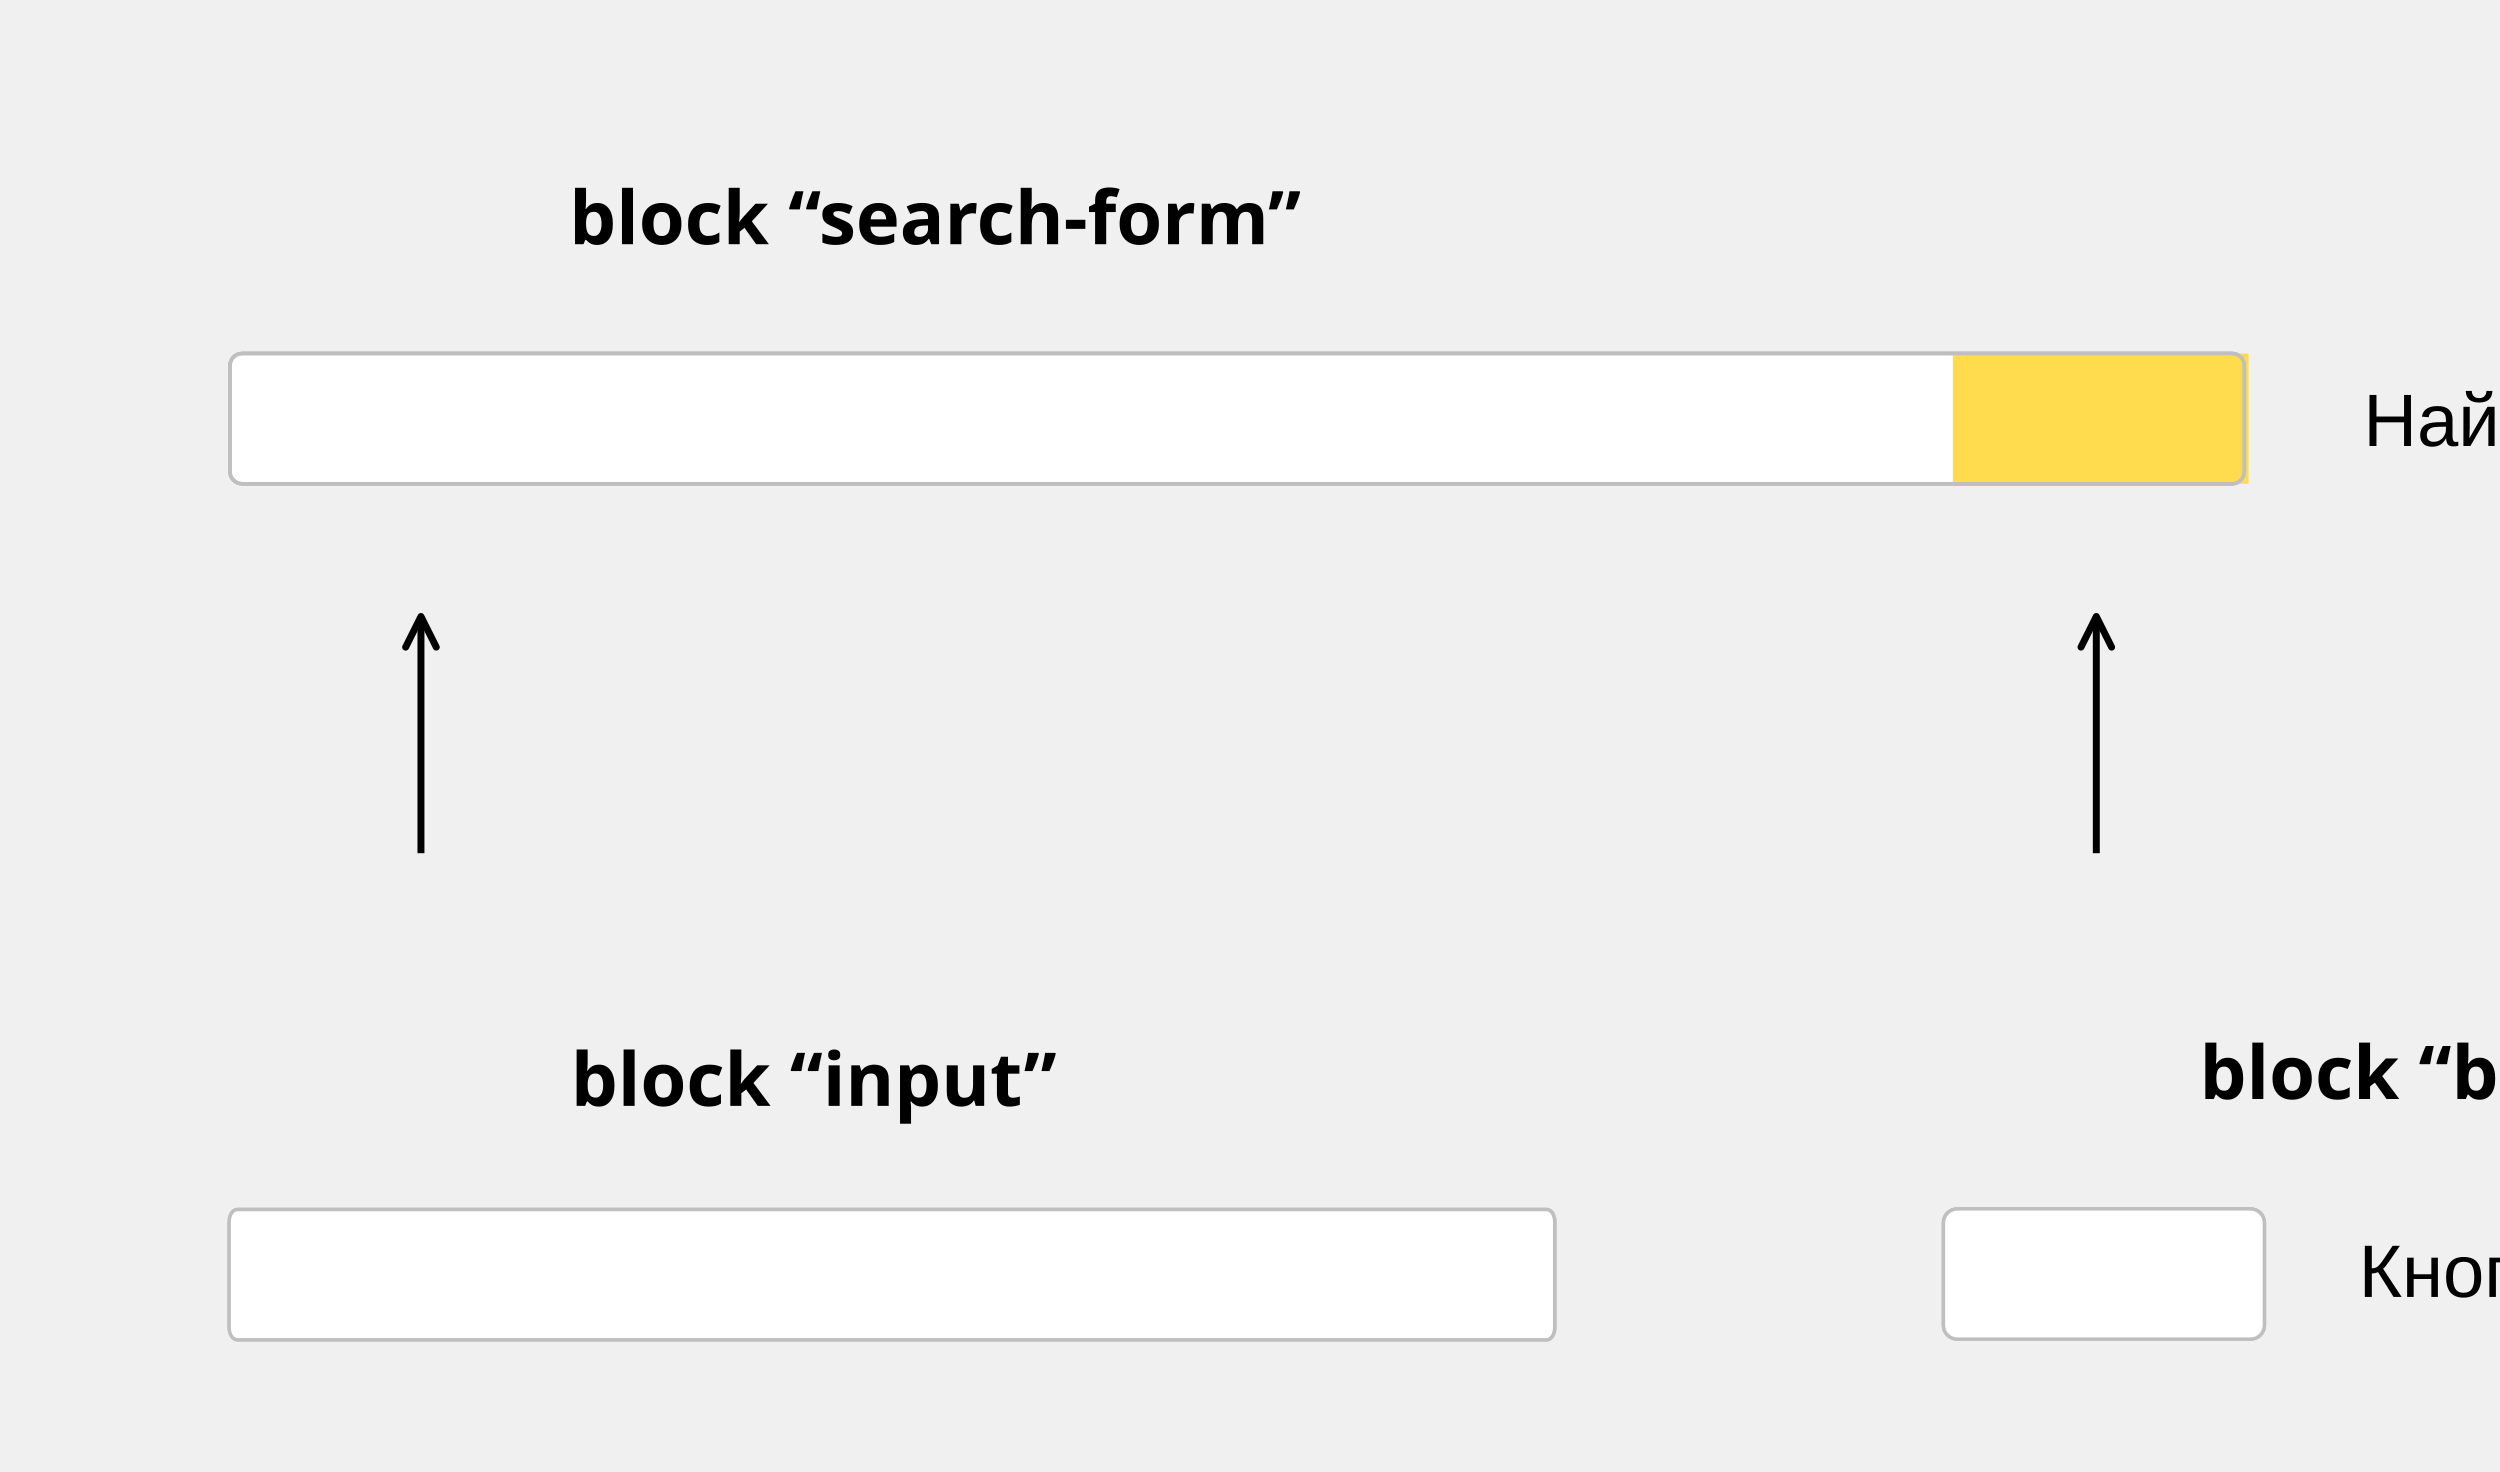
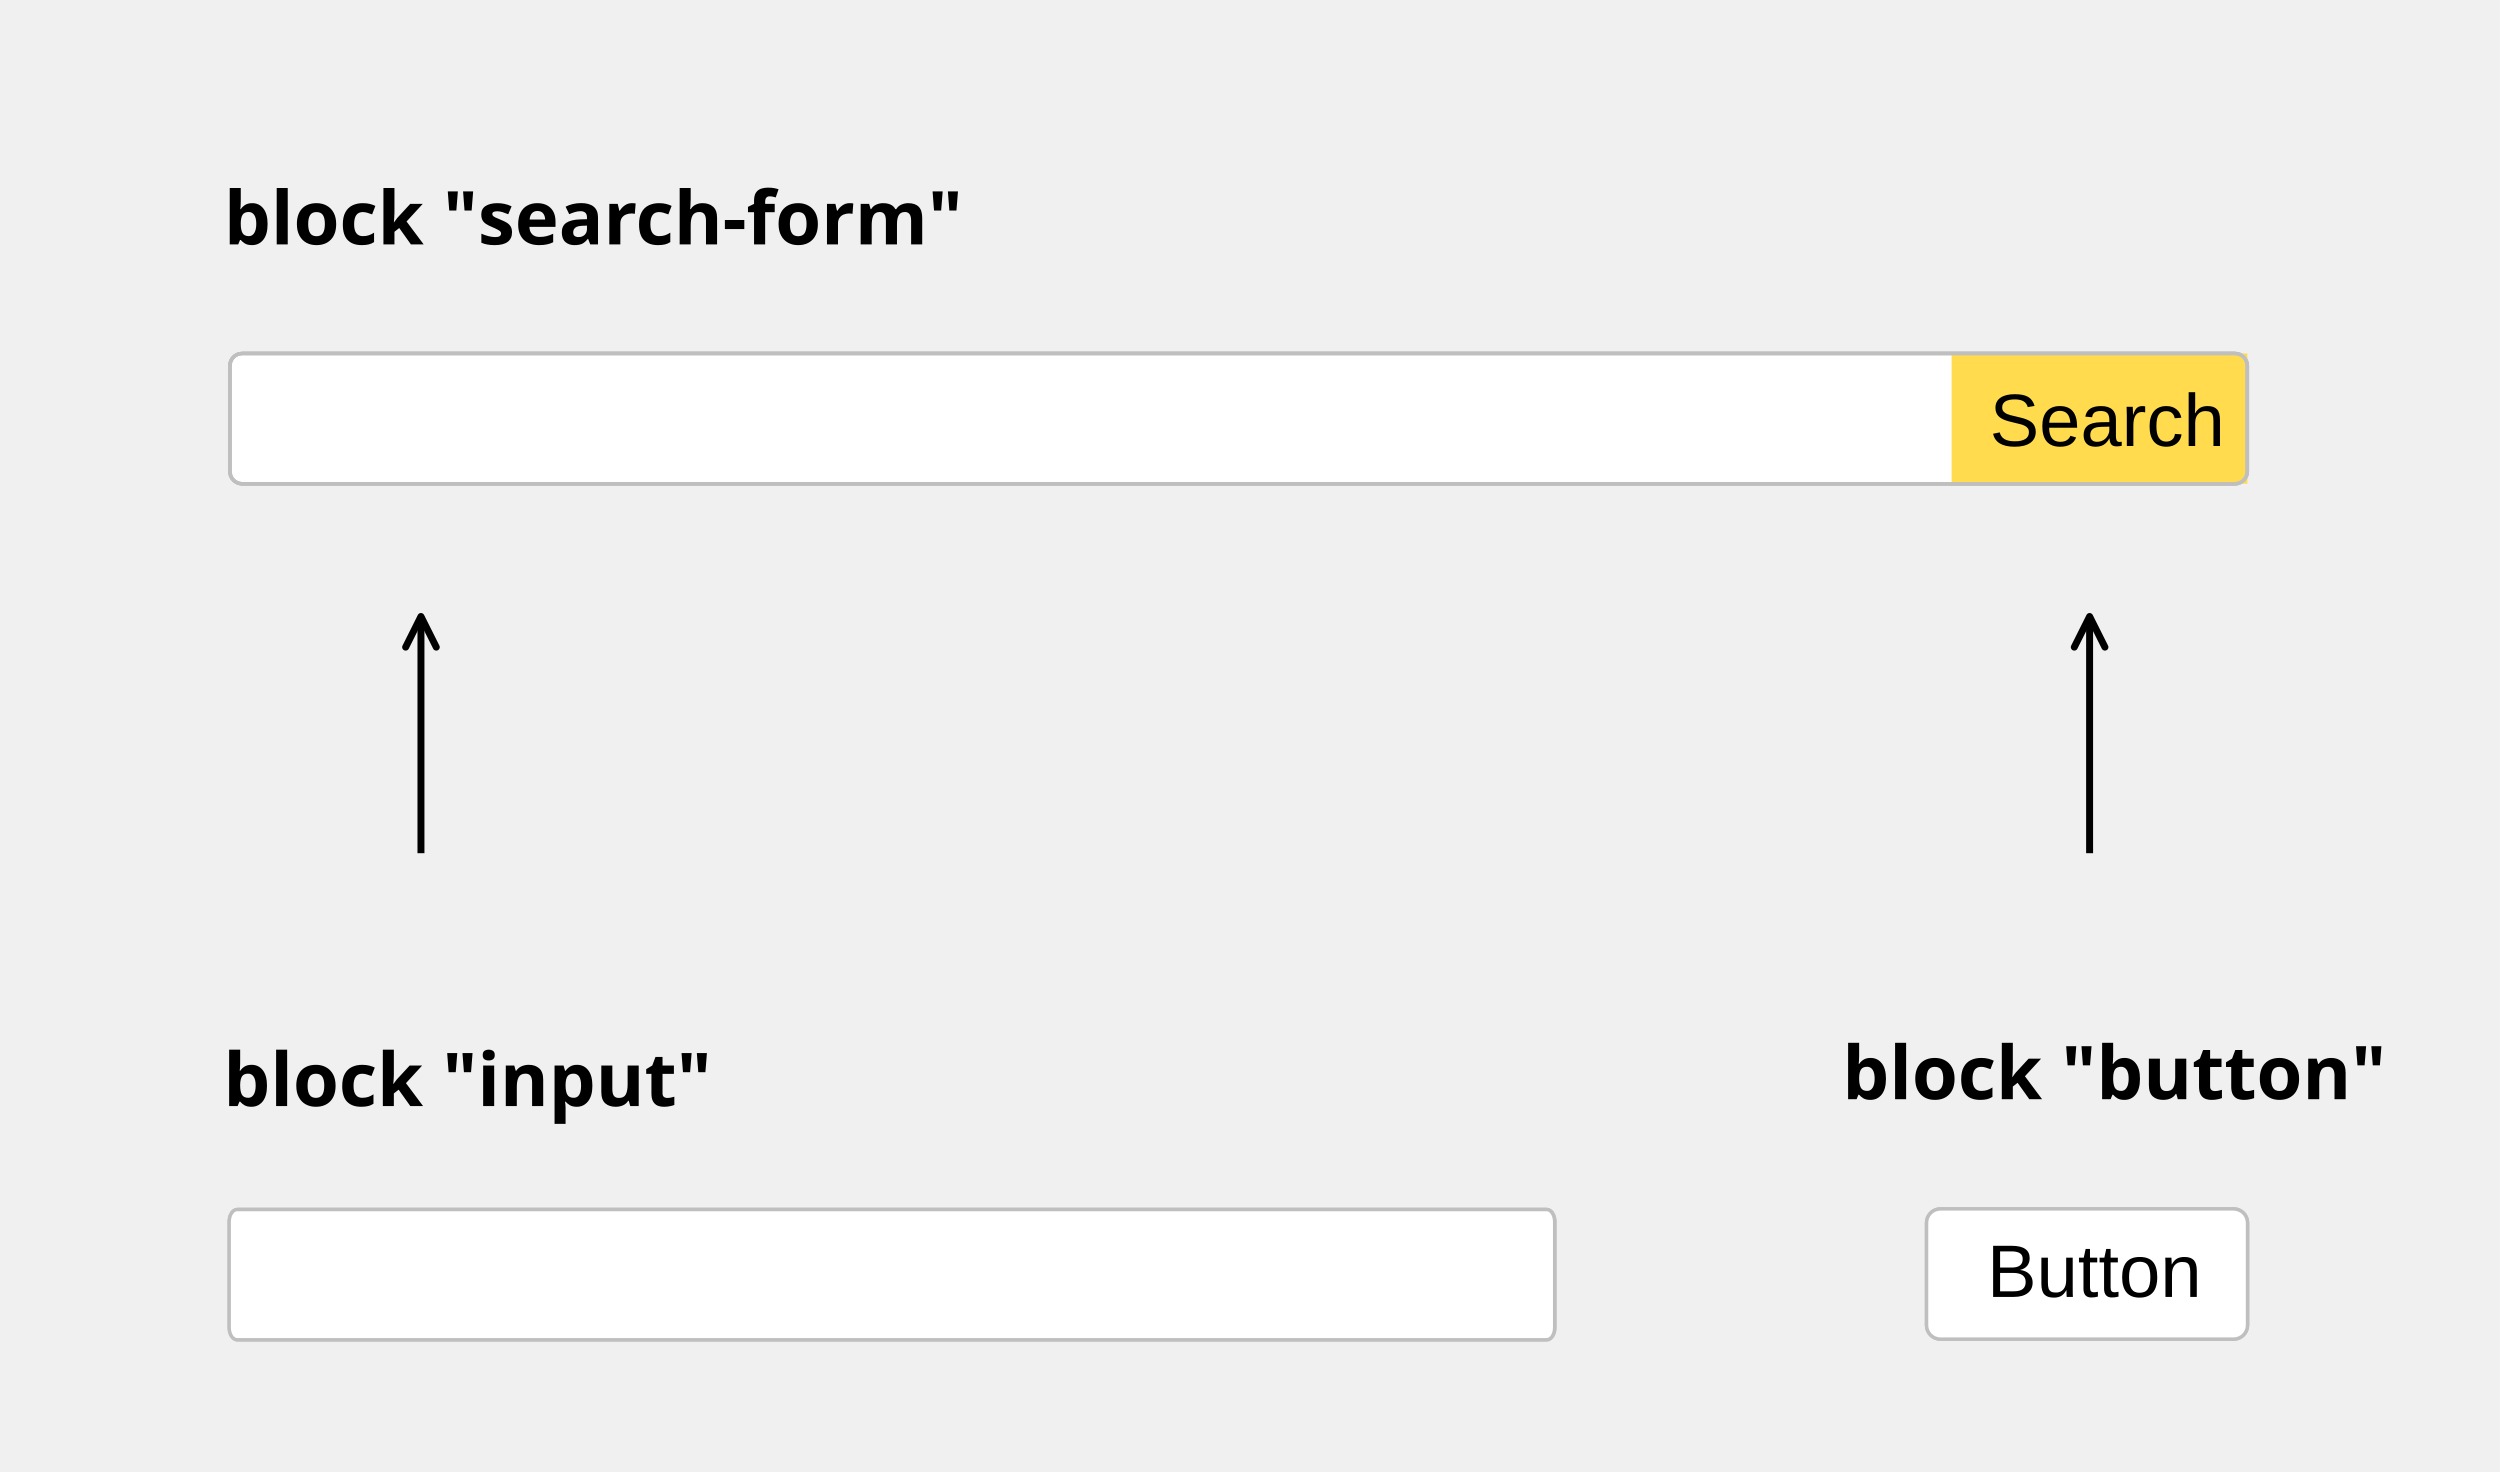
- <svg xmlns="http://www.w3.org/2000/svg" xmlns:ns1="http://schemas.microsoft.com/visio/2003/SVGExtensions/" xmlns:xlink="http://www.w3.org/1999/xlink" width="7.485in" height="4.405in" viewBox="0 0 538.893 317.136" xml:space="preserve" color-interpolation-filters="sRGB" class="st11">
-   <ns1:documentProperties ns1:langID="1049" ns1:metric="true" ns1:viewMarkup="false">
-     <ns1:userDefs>
-       <ns1:ud ns1:nameU="msvNoAutoConnect" ns1:val="VT0(0):26" />
-       <ns1:ud ns1:nameU="msvConvertTheme" />
-       <ns1:ud ns1:nameU="DocShowPicture" ns1:prompt="" ns1:val="VT0(1):26" />
-       <ns1:ud ns1:nameU="visTLShowProps" ns1:prompt="" ns1:val="VT0(0):26" />
-     </ns1:userDefs>
-   </ns1:documentProperties>
+ <svg xmlns="http://www.w3.org/2000/svg" xmlns:xlink="http://www.w3.org/1999/xlink" width="7.485in" height="4.405in" viewBox="0 0 538.893 317.136" xml:space="preserve" color-interpolation-filters="sRGB" class="st12">
  <style type="text/css">
	
		.st1 {fill:none;marker-end:url(#mrkr13-4);stroke:none;stroke-linecap:butt;stroke-width:1.5}
		.st2 {fill:#ffcc00;fill-opacity:1;stroke:#ffcc00;stroke-opacity:1;stroke-width:0.373}
		.st3 {fill:#000000;font-family:Yandex Sans Text Light;font-size:1.333em;font-weight:bold}
- 		.st4 {fill:#ffffff;stroke:#bfbfbf;stroke-linecap:butt;stroke-width:0.75}
- 		.st5 {fill:#ffdb4d;stroke:none;stroke-linecap:butt;stroke-width:0.75}
- 		.st6 {fill:none;stroke:none;stroke-linecap:butt;stroke-width:0.75}
- 		.st7 {fill:#000000;font-family:Arial;font-size:1.333em}
- 		.st8 {fill:none;stroke:#bfbfbf;stroke-linecap:butt;stroke-width:0.75}
- 		.st9 {marker-end:url(#mrkr3-51);stroke:#000000;stroke-linecap:butt;stroke-width:1.5}
- 		.st10 {fill:#000000;fill-opacity:1;stroke:#000000;stroke-opacity:1;stroke-width:0.455}
- 		.st11 {fill:none;fill-rule:evenodd;font-size:12px;overflow:visible;stroke-linecap:square;stroke-miterlimit:3}
+ 		.st4 {font-family:Malgun Gothic;font-size:1em}
+ 		.st5 {fill:#ffffff;stroke:#bfbfbf;stroke-linecap:butt;stroke-width:0.75}
+ 		.st6 {fill:#ffdb4d;stroke:none;stroke-linecap:butt;stroke-width:0.75}
+ 		.st7 {fill:none;stroke:none;stroke-linecap:butt;stroke-width:0.75}
+ 		.st8 {fill:#000000;font-family:Arial;font-size:1.333em}
+ 		.st9 {fill:none;stroke:#bfbfbf;stroke-linecap:butt;stroke-width:0.75}
+ 		.st10 {marker-end:url(#mrkr3-57);stroke:#000000;stroke-linecap:butt;stroke-width:1.5}
+ 		.st11 {fill:#000000;fill-opacity:1;stroke:#000000;stroke-opacity:1;stroke-width:0.455}
+ 		.st12 {fill:none;fill-rule:evenodd;font-size:12px;overflow:visible;stroke-linecap:square;stroke-miterlimit:3}
	
	</style>
  <defs id="Patterns_And_Gradients">
-     <linearGradient id="grad0-48" x1="0" y1="0" x2="1" y2="0" gradientTransform="rotate(270 0.5 0.5)">
+     <linearGradient id="grad0-54" x1="0" y1="0" x2="1" y2="0" gradientTransform="rotate(270 0.5 0.5)">
      <stop offset="0" stop-color="#f2f2f2" stop-opacity="1" />
      <stop offset="1" stop-color="#ffffff" stop-opacity="1" />
    </linearGradient>
  </defs>
  <defs id="Markers">
    <g id="lend13">
      <path d="M 3 1 L 0 0 L 3 -1 L 3 1 " style="stroke:none" />
    </g>
-     <marker id="mrkr13-4" class="st2" ns1:arrowType="13" ns1:arrowSize="2" ns1:setback="8.04" refX="-8.04" orient="auto" markerUnits="strokeWidth" overflow="visible">
+     <marker id="mrkr13-4" class="st2" refX="-8.04" orient="auto" markerUnits="strokeWidth" overflow="visible">
      <use xlink:href="#lend13" transform="scale(-2.68,-2.68) " />
    </marker>
    <g id="lend3">
      <path d="M 2 1 L 0 0 L 2 -1 " style="stroke-linecap:round;stroke-linejoin:round;fill:none" />
    </g>
-     <marker id="mrkr3-51" class="st10" ns1:arrowType="3" ns1:arrowSize="1" orient="auto" markerUnits="strokeWidth" overflow="visible">
+     <marker id="mrkr3-57" class="st11" orient="auto" markerUnits="strokeWidth" overflow="visible">
      <use xlink:href="#lend3" transform="scale(-2.2,-2.2) " />
    </marker>
  </defs>
-   <g ns1:mID="4" ns1:index="2" ns1:groupContext="foregroundPage">
-     <ns1:pageProperties ns1:drawingScale="0.0393701" ns1:pageScale="0.0393701" ns1:drawingUnits="24" ns1:shadowOffsetX="8.50394" ns1:shadowOffsetY="-8.50394" />
-     <ns1:layer ns1:name="Flowchart" ns1:index="0" />
-     <ns1:layer ns1:name="Connector" ns1:index="1" />
-     <ns1:layer ns1:name="Соединительная линия" ns1:index="2" />
-     <g id="shape4-1" ns1:mID="4" ns1:groupContext="shape" transform="translate(42.9017,-255.118)">
-       <ns1:textBlock ns1:margins="rect(4,4,4,4)" ns1:tabSpace="42.5197" />
-       <ns1:textRect cx="76.181" cy="302.963" width="152.37" height="28.346" />
-       <rect x="0" y="288.789" width="152.362" height="28.346" class="st1" />
-       <text x="4.93" y="307.76" class="st3" ns1:langID="1033">
-         <ns1:paragraph ns1:horizAlign="1" />
-         <ns1:tabList />block “search-form”</text>
+   <g>
+     <g id="shape4-1" transform="translate(42.9017,-255.118)">
+       <rect x="0" y="288.789" width="156.374" height="28.346" class="st1" />
+       <text x="5.37" y="307.8" class="st3">block <tspan class="st4">"</tspan>search-form<tspan class="st4">"</tspan>
+       </text>
    </g>
-     <g id="group100-6" transform="translate(311.024,-34.0157)" ns1:mID="100" ns1:groupContext="group">
+     <g id="group100-8" transform="translate(311.024,-34.0157)">
			</g>
-     <g id="group145-7" transform="translate(384.263,-286.1)" ns1:mID="145" ns1:groupContext="group">
+     <g id="group145-9" transform="translate(384.263,-286.1)">
			</g>
-     <g id="group152-8" transform="translate(49.6063,-212.866)" ns1:mID="152" ns1:groupContext="group">
-       <g id="shape153-9" ns1:mID="153" ns1:groupContext="shape">
-         <path d="M0 314.5 A2.632 2.632 -180 0 0 2.63 317.14 L431.57 317.14 A2.632 2.632 -180 0 0 434.2 314.5 L434.2         291.69 A2.632 2.632 -180 0 0 431.57 289.06 L2.63 289.06 A2.632 2.632 -180 0 0 -0 291.69 L0 314.5         Z" class="st4" />
+     <g id="group152-10" transform="translate(49.6063,-212.866)">
+       <g id="shape153-11">
+         <path d="M-0 314.5 A2.636 2.632 -180 0 0 2.64 317.14 L432.2 317.14 A2.636 2.632 -180 0 0 434.83 314.5 L434.83         291.69 A2.636 2.632 -180 0 0 432.2 289.06 L2.64 289.06 A2.636 2.632 -180 0 0 0 291.69 L0 314.5         Z" class="st5" />
      </g>
-       <g id="shape154-11" ns1:mID="154" ns1:groupContext="shape" transform="translate(-0.0663533,0)">
-         <path d="M0 314.5 A2.632 2.632 -180 0 0 2.63 317.14 L431.57 317.14 A2.632 2.632 -180 0 0 434.2 314.5 L434.2         291.69 A2.632 2.632 -180 0 0 431.57 289.06 L2.63 289.06 A2.632 2.632 -180 0 0 -0 291.69 L0 314.5         Z" class="st4" />
+       <g id="shape154-13" transform="translate(-0.0664501,0)">
+         <path d="M-0 314.5 A2.636 2.632 -180 0 0 2.64 317.14 L432.2 317.14 A2.636 2.632 -180 0 0 434.83 314.5 L434.83         291.69 A2.636 2.632 -180 0 0 432.2 289.06 L2.64 289.06 A2.636 2.632 -180 0 0 0 291.69 L0 314.5         Z" class="st5" />
      </g>
    </g>
-     <g id="shape158-13" ns1:mID="158" ns1:groupContext="shape" transform="translate(420.945,-212.866)">
-       <rect x="0" y="289.057" width="63.755" height="28.079" class="st5" />
+     <g id="shape158-15" transform="translate(420.686,-212.866)">
+       <rect x="0" y="289.057" width="63.755" height="28.079" class="st6" />
    </g>
-     <g id="group159-15" transform="translate(418.915,-28.48)" ns1:mID="159" ns1:groupContext="group">
-       <g id="shape160-16" ns1:mID="160" ns1:groupContext="shape">
-         <path d="M0 314.13 A3.009 3.009 -180 0 0 3.01 317.14 L66.19 317.14 A3.009 3.009 -180 0 0 69.2 314.13 L69.2         292.07 A3.009 3.009 -180 0 0 66.19 289.06 L3.01 289.06 A3.009 3.009 -180 0 0 0 292.07 L0 314.13         Z" class="st4" />
+     <g id="group159-17" transform="translate(415.276,-28.48)">
+       <g id="shape160-18">
+         <path d="M0 314.13 A3.009 3.009 -180 0 0 3.01 317.14 L66.19 317.14 A3.009 3.009 -180 0 0 69.2 314.13 L69.2         292.07 A3.009 3.009 -180 0 0 66.19 289.06 L3.01 289.06 A3.009 3.009 -180 0 0 0 292.07 L0 314.13         Z" class="st5" />
      </g>
-       <g id="shape161-18" ns1:mID="161" ns1:groupContext="shape">
-         <path d="M0 314.13 A3.009 3.009 -180 0 0 3.01 317.14 L66.19 317.14 A3.009 3.009 -180 0 0 69.2 314.13 L69.2         292.07 A3.009 3.009 -180 0 0 66.19 289.06 L3.01 289.06 A3.009 3.009 -180 0 0 0 292.07 L0 314.13         Z" class="st4" />
+       <g id="shape161-20">
+         <path d="M0 314.13 A3.009 3.009 -180 0 0 3.01 317.14 L66.19 317.14 A3.009 3.009 -180 0 0 69.2 314.13 L69.2         292.07 A3.009 3.009 -180 0 0 66.19 289.06 L3.01 289.06 A3.009 3.009 -180 0 0 0 292.07 L0 314.13         Z" class="st5" />
      </g>
    </g>
-     <g id="shape162-20" ns1:mID="162" ns1:groupContext="shape" transform="translate(428.447,-36.5361)">
-       <ns1:textBlock ns1:margins="rect(0,0,0,0)" ns1:tabSpace="42.5197" />
-       <ns1:textRect cx="29.25" cy="311.286" width="58.51" height="11.7" />
-       <rect x="0" y="305.436" width="58.5" height="11.7" class="st6" />
-       <text x="0" y="316.09" class="st7" ns1:langID="1049">
-         <ns1:paragraph />
-         <ns1:tabList />Кнопка</text>
+     <g id="shape162-22" transform="translate(428.321,-36.5361)">
+       <rect x="0" y="305.436" width="48.75" height="11.7" class="st7" />
+       <text x="0" y="316.09" class="st8">Button</text>
    </g>
-     <g id="group164-23" transform="translate(49.6063,-212.866)" ns1:mID="164" ns1:groupContext="group">
-       <g id="shape165-24" ns1:mID="165" ns1:groupContext="shape">
-         <path d="M0 314.5 A2.632 2.632 -180 0 0 2.63 317.14 L431.57 317.14 A2.632 2.632 -180 0 0 434.2 314.5 L434.2         291.69 A2.632 2.632 -180 0 0 431.57 289.06 L2.63 289.06 A2.632 2.632 -180 0 0 -0 291.69 L0 314.5         Z" class="st8" />
+     <g id="group164-25" transform="translate(49.6063,-212.866)">
+       <g id="shape165-26">
+         <path d="M-0 314.5 A2.636 2.632 -180 0 0 2.64 317.14 L432.2 317.14 A2.636 2.632 -180 0 0 434.83 314.5 L434.83         291.69 A2.636 2.632 -180 0 0 432.2 289.06 L2.64 289.06 A2.636 2.632 -180 0 0 0 291.69 L0 314.5         Z" class="st9" />
      </g>
-       <g id="shape166-26" ns1:mID="166" ns1:groupContext="shape" transform="translate(-0.0663533,0)">
-         <path d="M0 314.5 A2.632 2.632 -180 0 0 2.63 317.14 L431.57 317.14 A2.632 2.632 -180 0 0 434.2 314.5 L434.2         291.69 A2.632 2.632 -180 0 0 431.57 289.06 L2.63 289.06 A2.632 2.632 -180 0 0 -0 291.69 L0 314.5         Z" class="st8" />
+       <g id="shape166-28" transform="translate(-0.0664501,0)">
+         <path d="M-0 314.5 A2.636 2.632 -180 0 0 2.64 317.14 L432.2 317.14 A2.636 2.632 -180 0 0 434.83 314.5 L434.83         291.69 A2.636 2.632 -180 0 0 432.2 289.06 L2.64 289.06 A2.636 2.632 -180 0 0 0 291.69 L0 314.5         Z" class="st9" />
      </g>
    </g>
-     <g id="group167-28" transform="translate(49.4379,-28.3465)" ns1:mID="167" ns1:groupContext="group">
-       <g id="shape168-29" ns1:mID="168" ns1:groupContext="shape">
-         <path d="M0 314.5 A1.732 2.632 -180 0 0 1.73 317.14 L284 317.14 A1.732 2.632 -180 0 0 285.73 314.5 L285.73         291.69 A1.732 2.632 -180 0 0 284 289.06 L1.73 289.06 A1.732 2.632 -180 0 0 -0 291.69 L0 314.5         Z" class="st4" />
+     <g id="group167-30" transform="translate(49.4379,-28.3465)">
+       <g id="shape168-31">
+         <path d="M0 314.5 A1.732 2.632 -180 0 0 1.73 317.14 L284 317.14 A1.732 2.632 -180 0 0 285.73 314.5 L285.73         291.69 A1.732 2.632 -180 0 0 284 289.06 L1.73 289.06 A1.732 2.632 -180 0 0 -0 291.69 L0 314.5         Z" class="st5" />
      </g>
-       <g id="shape169-31" ns1:mID="169" ns1:groupContext="shape" transform="translate(-0.0436649,0)">
-         <path d="M0 314.5 A1.732 2.632 -180 0 0 1.73 317.14 L284 317.14 A1.732 2.632 -180 0 0 285.73 314.5 L285.73         291.69 A1.732 2.632 -180 0 0 284 289.06 L1.73 289.06 A1.732 2.632 -180 0 0 -0 291.69 L0 314.5         Z" class="st4" />
+       <g id="shape169-33" transform="translate(-0.0436649,0)">
+         <path d="M0 314.5 A1.732 2.632 -180 0 0 1.73 317.14 L284 317.14 A1.732 2.632 -180 0 0 285.73 314.5 L285.73         291.69 A1.732 2.632 -180 0 0 284 289.06 L1.73 289.06 A1.732 2.632 -180 0 0 -0 291.69 L0 314.5         Z" class="st5" />
      </g>
    </g>
-     <g id="shape171-33" ns1:mID="171" ns1:groupContext="shape" transform="translate(429.449,-219.952)">
-       <ns1:textBlock ns1:margins="rect(0,0,0,0)" ns1:tabSpace="42.5197" />
-       <ns1:textRect cx="24.375" cy="311.286" width="48.75" height="11.7" />
-       <rect x="0" y="305.436" width="48.75" height="11.7" class="st6" />
-       <text x="0" y="316.09" class="st7" ns1:langID="1049">
-         <ns1:paragraph />
-         <ns1:tabList />Найти</text>
+     <g id="shape171-35" transform="translate(428.882,-219.952)">
+       <rect x="0" y="305.436" width="54.359" height="11.7" class="st7" />
+       <text x="0" y="316.09" class="st8">Search</text>
    </g>
-     <g id="shape174-36" ns1:mID="174" ns1:groupContext="shape" transform="translate(40.4213,-69.382)">
-       <ns1:textBlock ns1:margins="rect(4,4,4,4)" ns1:tabSpace="42.5197" />
-       <ns1:textRect cx="53.504" cy="302.963" width="107.01" height="28.346" />
+     <g id="shape174-38" transform="translate(41.9528,-69.382)">
      <rect x="0" y="288.789" width="107.008" height="28.346" class="st1" />
-       <text x="7.76" y="307.76" class="st3" ns1:langID="1033">
-         <ns1:paragraph ns1:horizAlign="1" />
-         <ns1:tabList />block “input”</text>
+       <text x="6.19" y="307.8" class="st3">block <tspan class="st4">"</tspan>input<tspan class="st4">"</tspan>
+       </text>
    </g>
-     <g id="shape175-40" ns1:mID="175" ns1:groupContext="shape" transform="translate(383.583,-70.8661)">
-       <ns1:textBlock ns1:margins="rect(4,4,4,4)" ns1:tabSpace="42.5197" />
-       <ns1:textRect cx="67.153" cy="302.963" width="134.31" height="28.346" />
+     <g id="shape175-44" transform="translate(383.016,-70.8661)">
      <rect x="0" y="288.789" width="134.307" height="28.346" class="st1" />
-       <text x="15.68" y="307.76" class="st3" ns1:langID="1033">
-         <ns1:paragraph ns1:horizAlign="1" />
-         <ns1:tabList />block “button”</text>
+       <text x="14.11" y="307.8" class="st3">block <tspan class="st4">"</tspan>button<tspan class="st4">"</tspan>
+       </text>
    </g>
-     <g id="shape178-44" ns1:mID="178" ns1:groupContext="shape" transform="translate(-226.4,183.908) rotate(-90)">
-       <path d="M0 317.14 L51.02 317.14" class="st9" />
+     <g id="shape178-50" transform="translate(-226.4,183.908) rotate(-90)">
+       <path d="M0 317.14 L51.02 317.14" class="st10" />
    </g>
-     <g id="shape179-52" ns1:mID="179" ns1:groupContext="shape" transform="translate(134.734,183.908) rotate(-90)">
-       <path d="M0 317.14 L51.02 317.14" class="st9" />
+     <g id="shape179-58" transform="translate(133.289,183.908) rotate(-90)">
+       <path d="M0 317.14 L51.02 317.14" class="st10" />
    </g>
  </g>
</svg>
